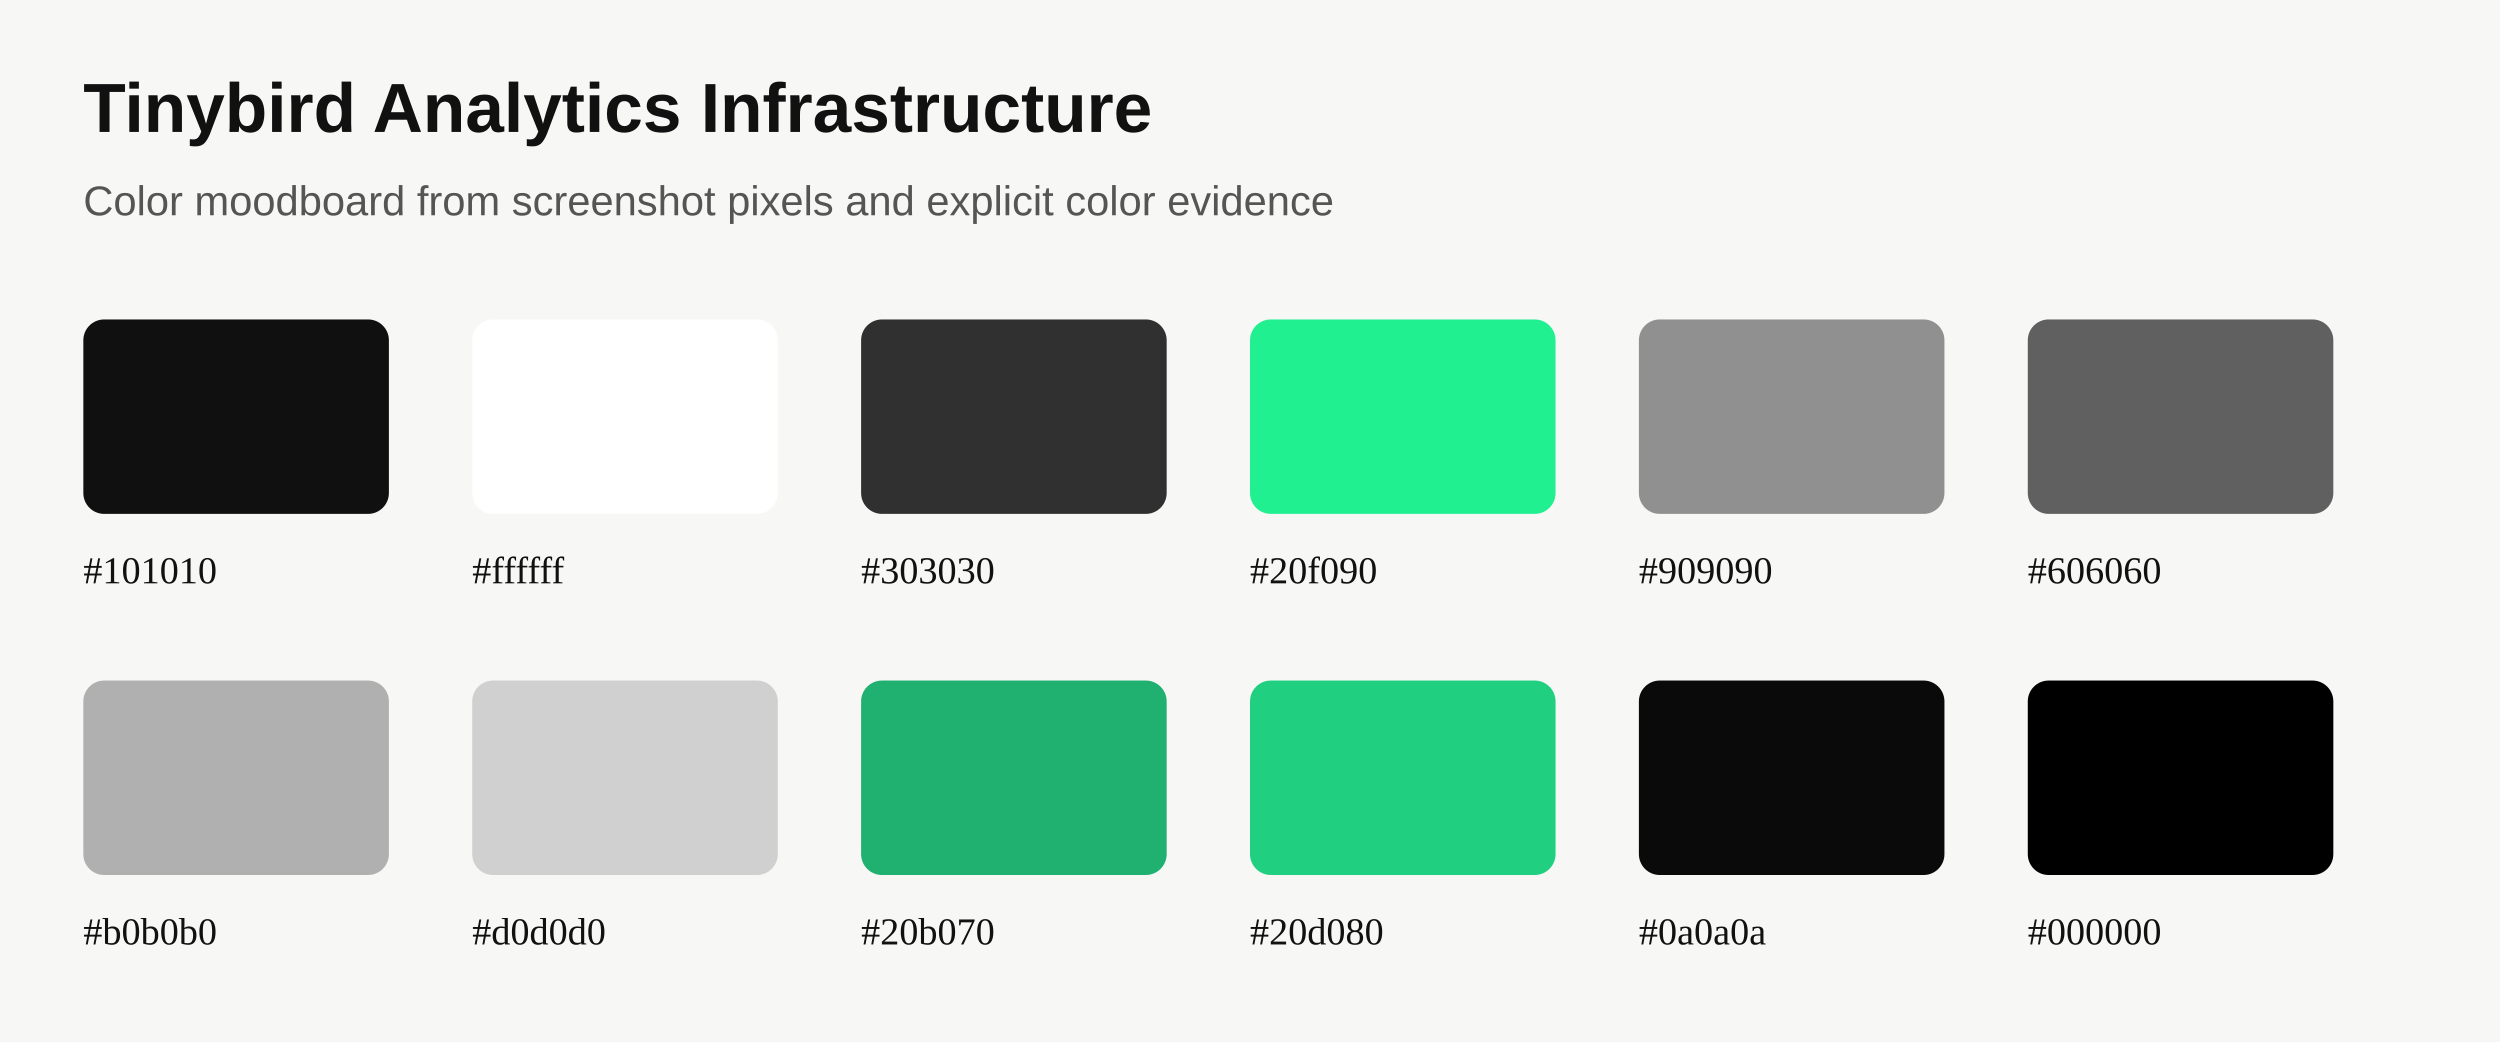
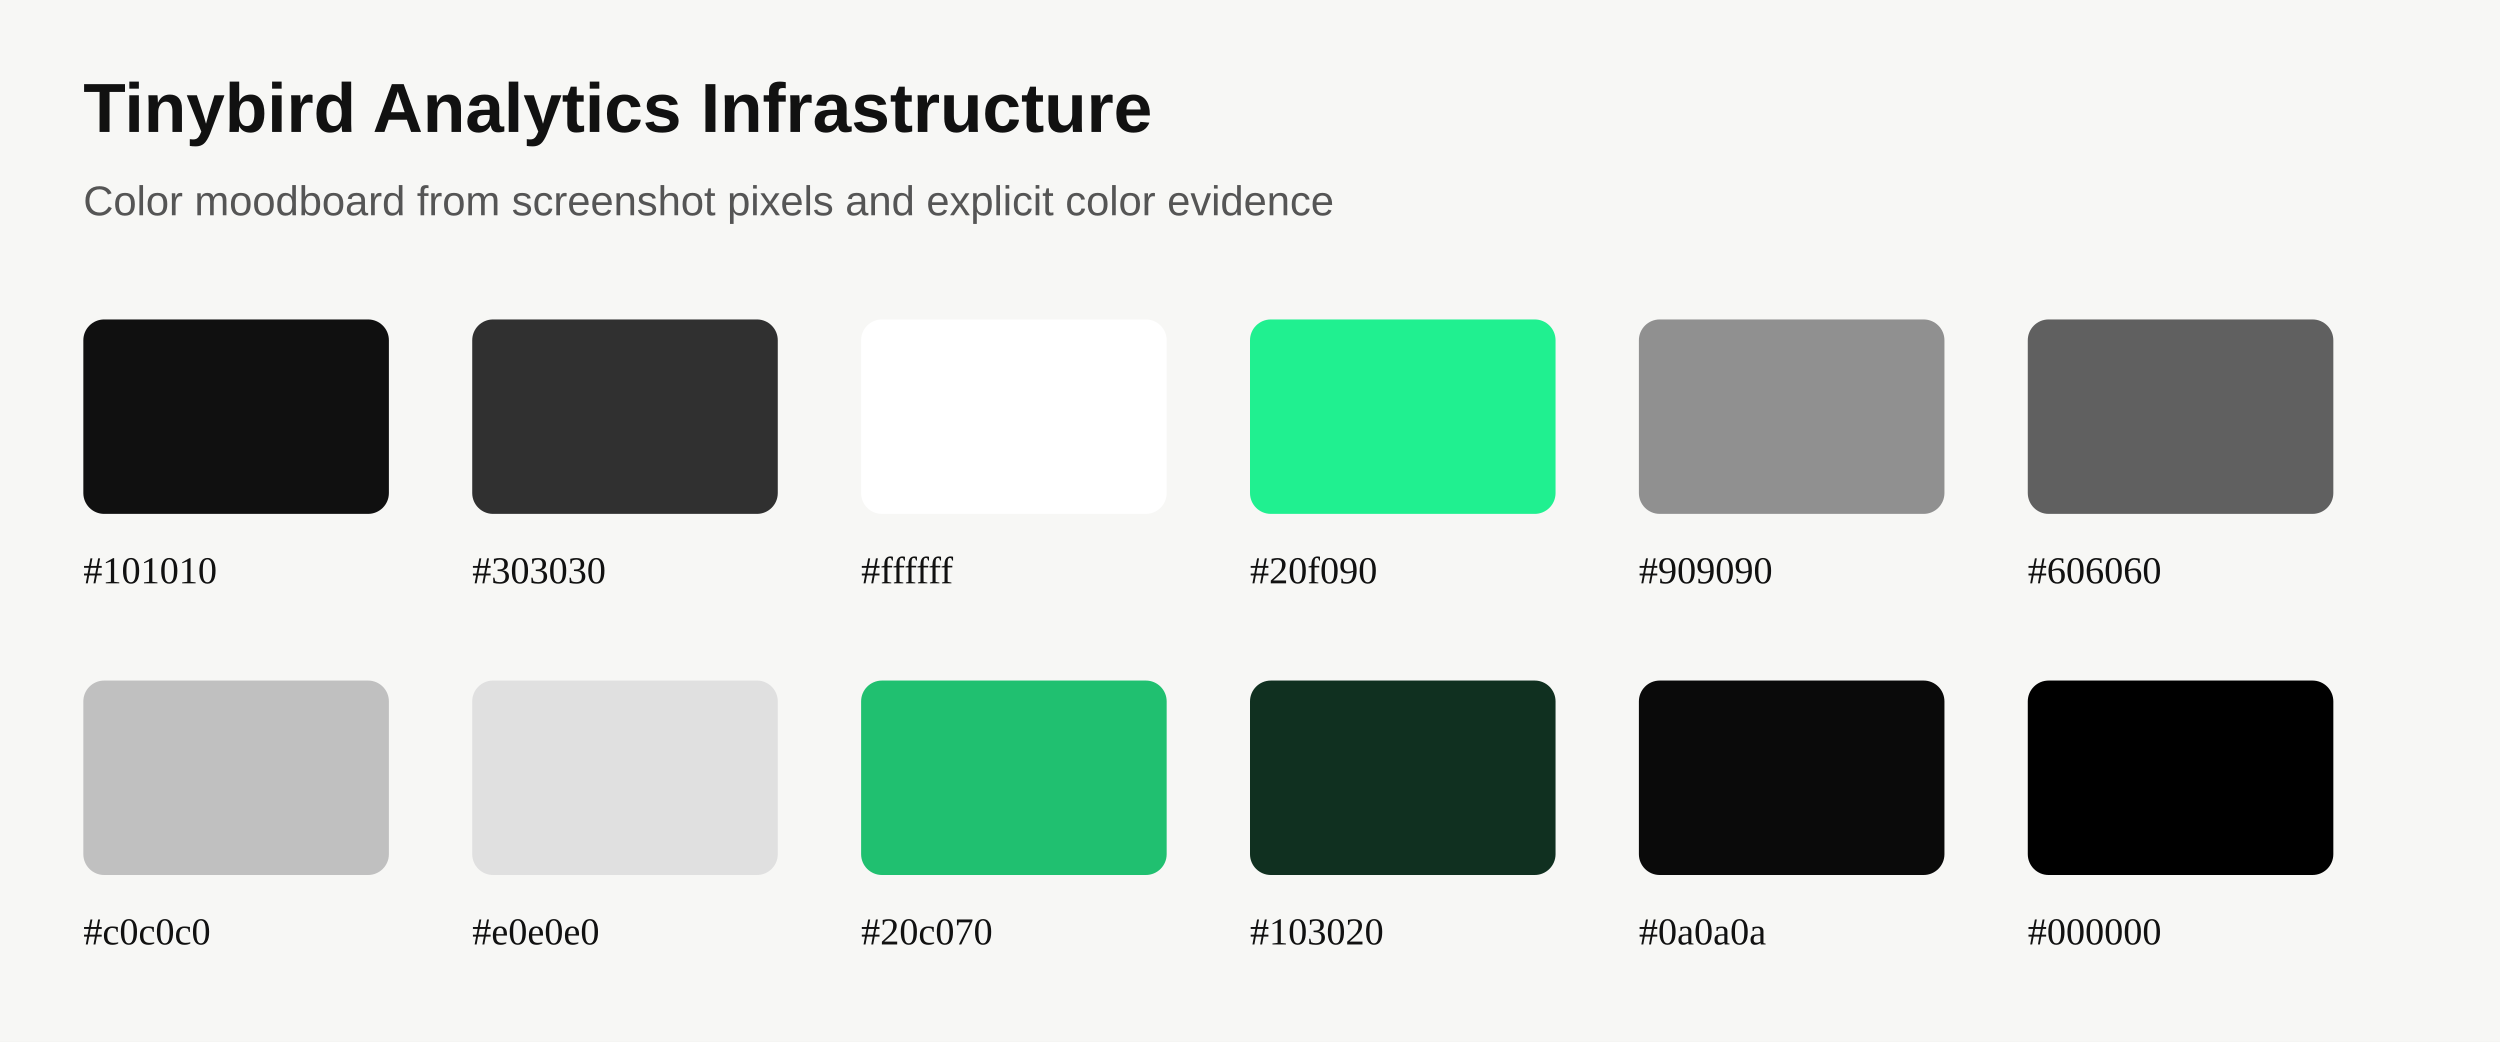
<svg xmlns="http://www.w3.org/2000/svg" width="720" height="300" viewBox="0 0 720 300">
  <rect width="720" height="300" fill="#f7f7f5" />
  <text x="24" y="38" font-family="Arial, sans-serif" font-size="20" font-weight="700" fill="#111">Tinybird Analytics Infrastructure</text>
  <text x="24" y="62" font-family="Arial, sans-serif" font-size="12" fill="#555">Color moodboard from screenshot pixels and explicit color evidence</text>
  <rect x="24" y="92" width="88" height="56" rx="6" fill="#101010" />
  <text x="24" y="168" font-size="11" fill="#111">#101010</text>
-   <rect x="136" y="92" width="88" height="56" rx="6" fill="#ffffff" />
-   <text x="136" y="168" font-size="11" fill="#111">#ffffff</text>
-   <rect x="248" y="92" width="88" height="56" rx="6" fill="#303030" />
-   <text x="248" y="168" font-size="11" fill="#111">#303030</text>
+   <rect x="136" y="92" width="88" height="56" rx="6" fill="#303030" />
+   <text x="136" y="168" font-size="11" fill="#111">#303030</text>
+   <rect x="248" y="92" width="88" height="56" rx="6" fill="#ffffff" />
+   <text x="248" y="168" font-size="11" fill="#111">#ffffff</text>
  <rect x="360" y="92" width="88" height="56" rx="6" fill="#20f090" />
  <text x="360" y="168" font-size="11" fill="#111">#20f090</text>
  <rect x="472" y="92" width="88" height="56" rx="6" fill="#909090" />
  <text x="472" y="168" font-size="11" fill="#111">#909090</text>
  <rect x="584" y="92" width="88" height="56" rx="6" fill="#606060" />
  <text x="584" y="168" font-size="11" fill="#111">#606060</text>
-   <rect x="24" y="196" width="88" height="56" rx="6" fill="#b0b0b0" />
-   <text x="24" y="272" font-size="11" fill="#111">#b0b0b0</text>
-   <rect x="136" y="196" width="88" height="56" rx="6" fill="#d0d0d0" />
-   <text x="136" y="272" font-size="11" fill="#111">#d0d0d0</text>
-   <rect x="248" y="196" width="88" height="56" rx="6" fill="#20b070" />
-   <text x="248" y="272" font-size="11" fill="#111">#20b070</text>
-   <rect x="360" y="196" width="88" height="56" rx="6" fill="#20d080" />
-   <text x="360" y="272" font-size="11" fill="#111">#20d080</text>
+   <rect x="24" y="196" width="88" height="56" rx="6" fill="#c0c0c0" />
+   <text x="24" y="272" font-size="11" fill="#111">#c0c0c0</text>
+   <rect x="136" y="196" width="88" height="56" rx="6" fill="#e0e0e0" />
+   <text x="136" y="272" font-size="11" fill="#111">#e0e0e0</text>
+   <rect x="248" y="196" width="88" height="56" rx="6" fill="#20c070" />
+   <text x="248" y="272" font-size="11" fill="#111">#20c070</text>
+   <rect x="360" y="196" width="88" height="56" rx="6" fill="#103020" />
+   <text x="360" y="272" font-size="11" fill="#111">#103020</text>
  <rect x="472" y="196" width="88" height="56" rx="6" fill="#0a0a0a" />
  <text x="472" y="272" font-size="11" fill="#111">#0a0a0a</text>
  <rect x="584" y="196" width="88" height="56" rx="6" fill="#000000" />
  <text x="584" y="272" font-size="11" fill="#111">#000000</text>
</svg>
